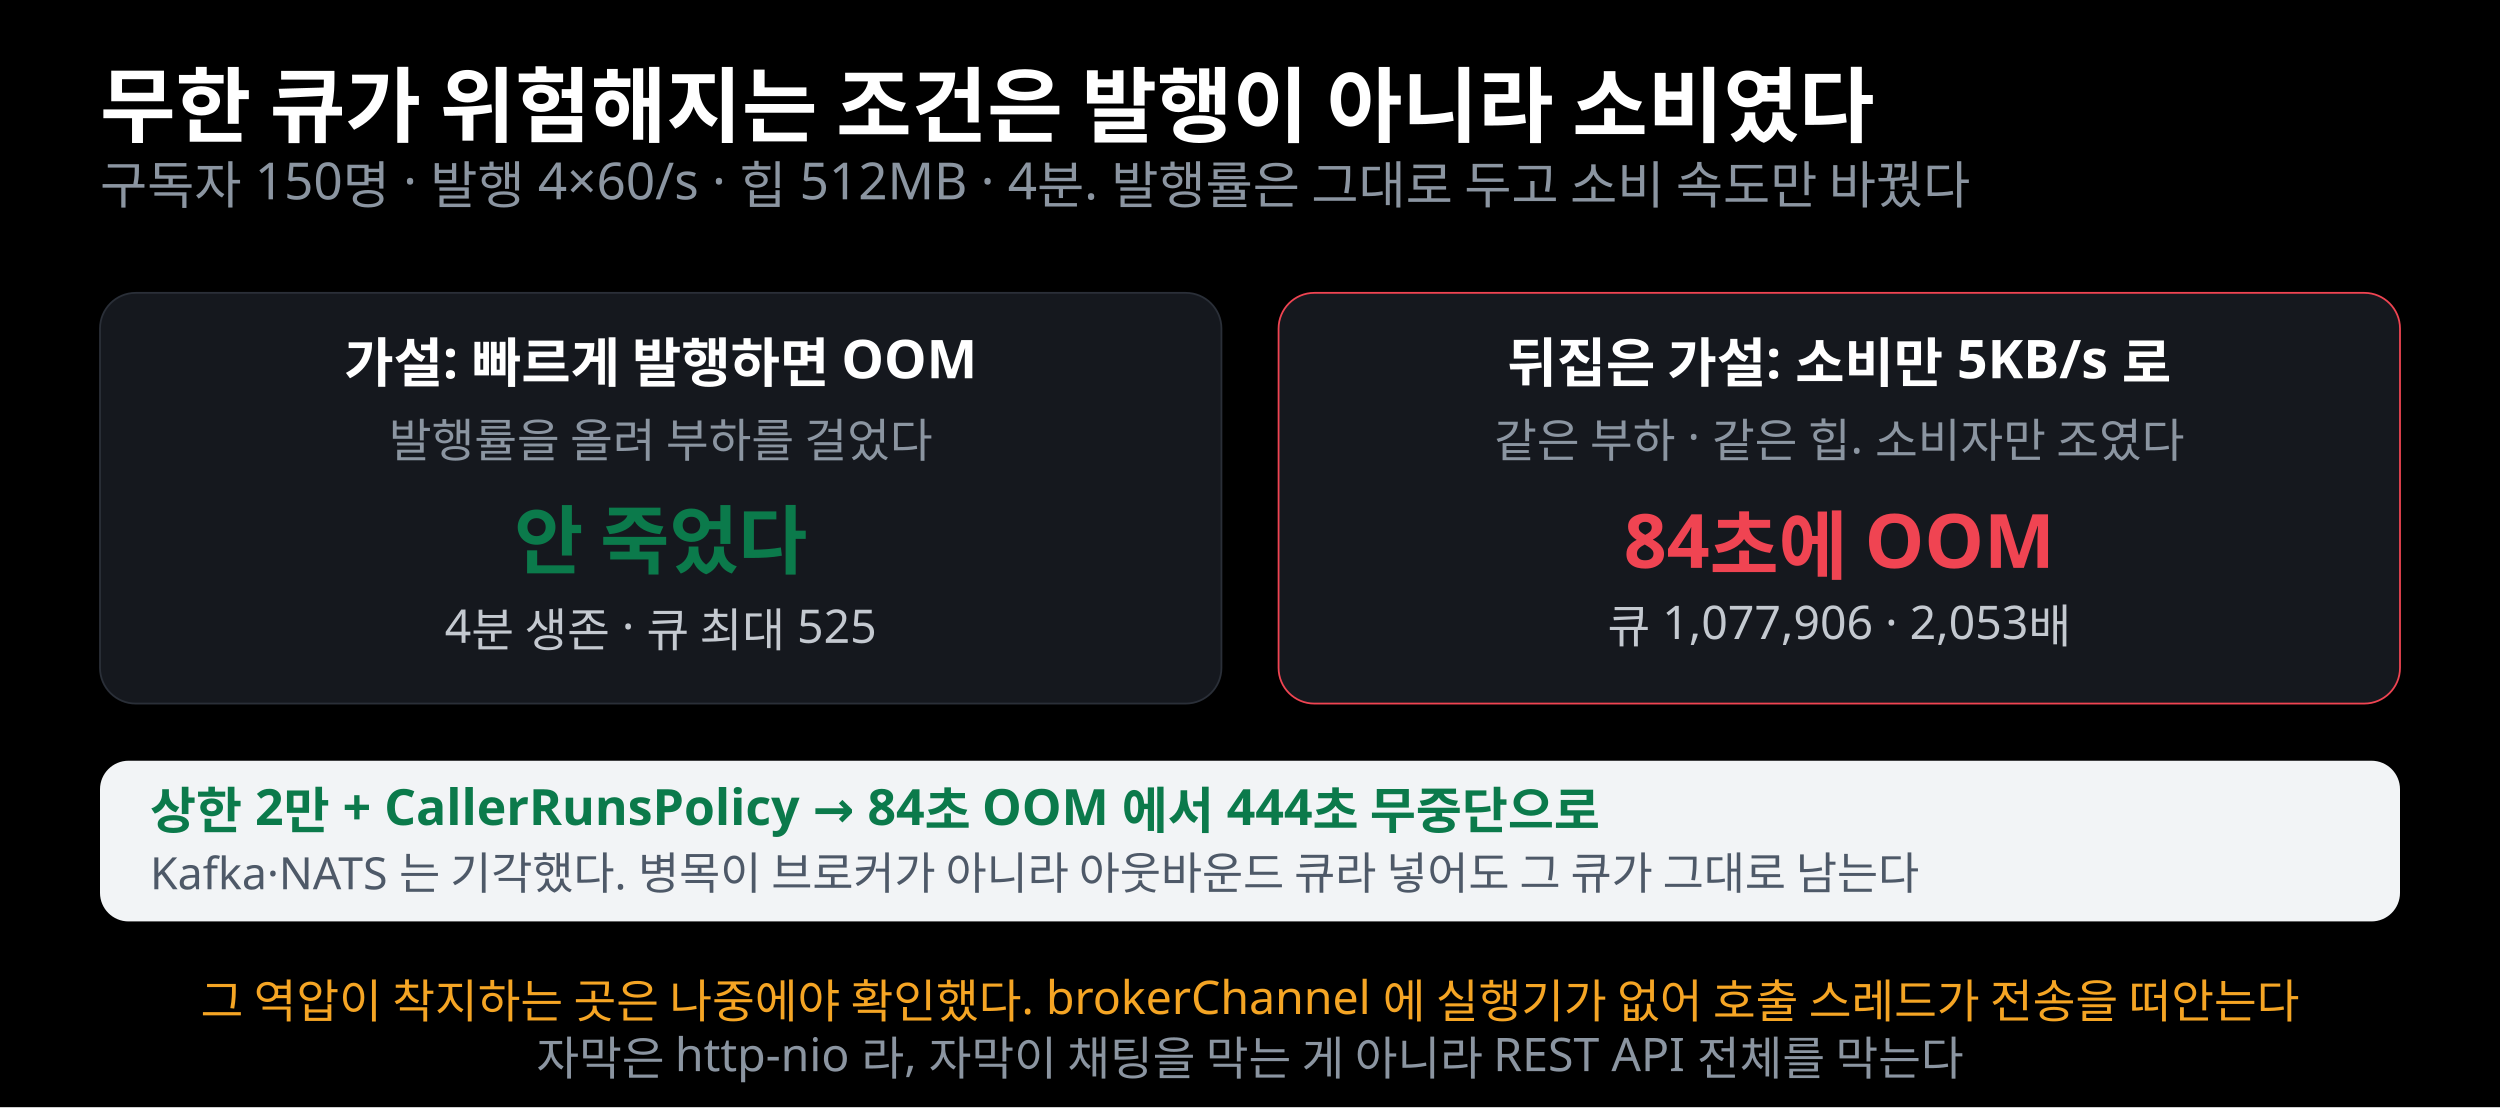
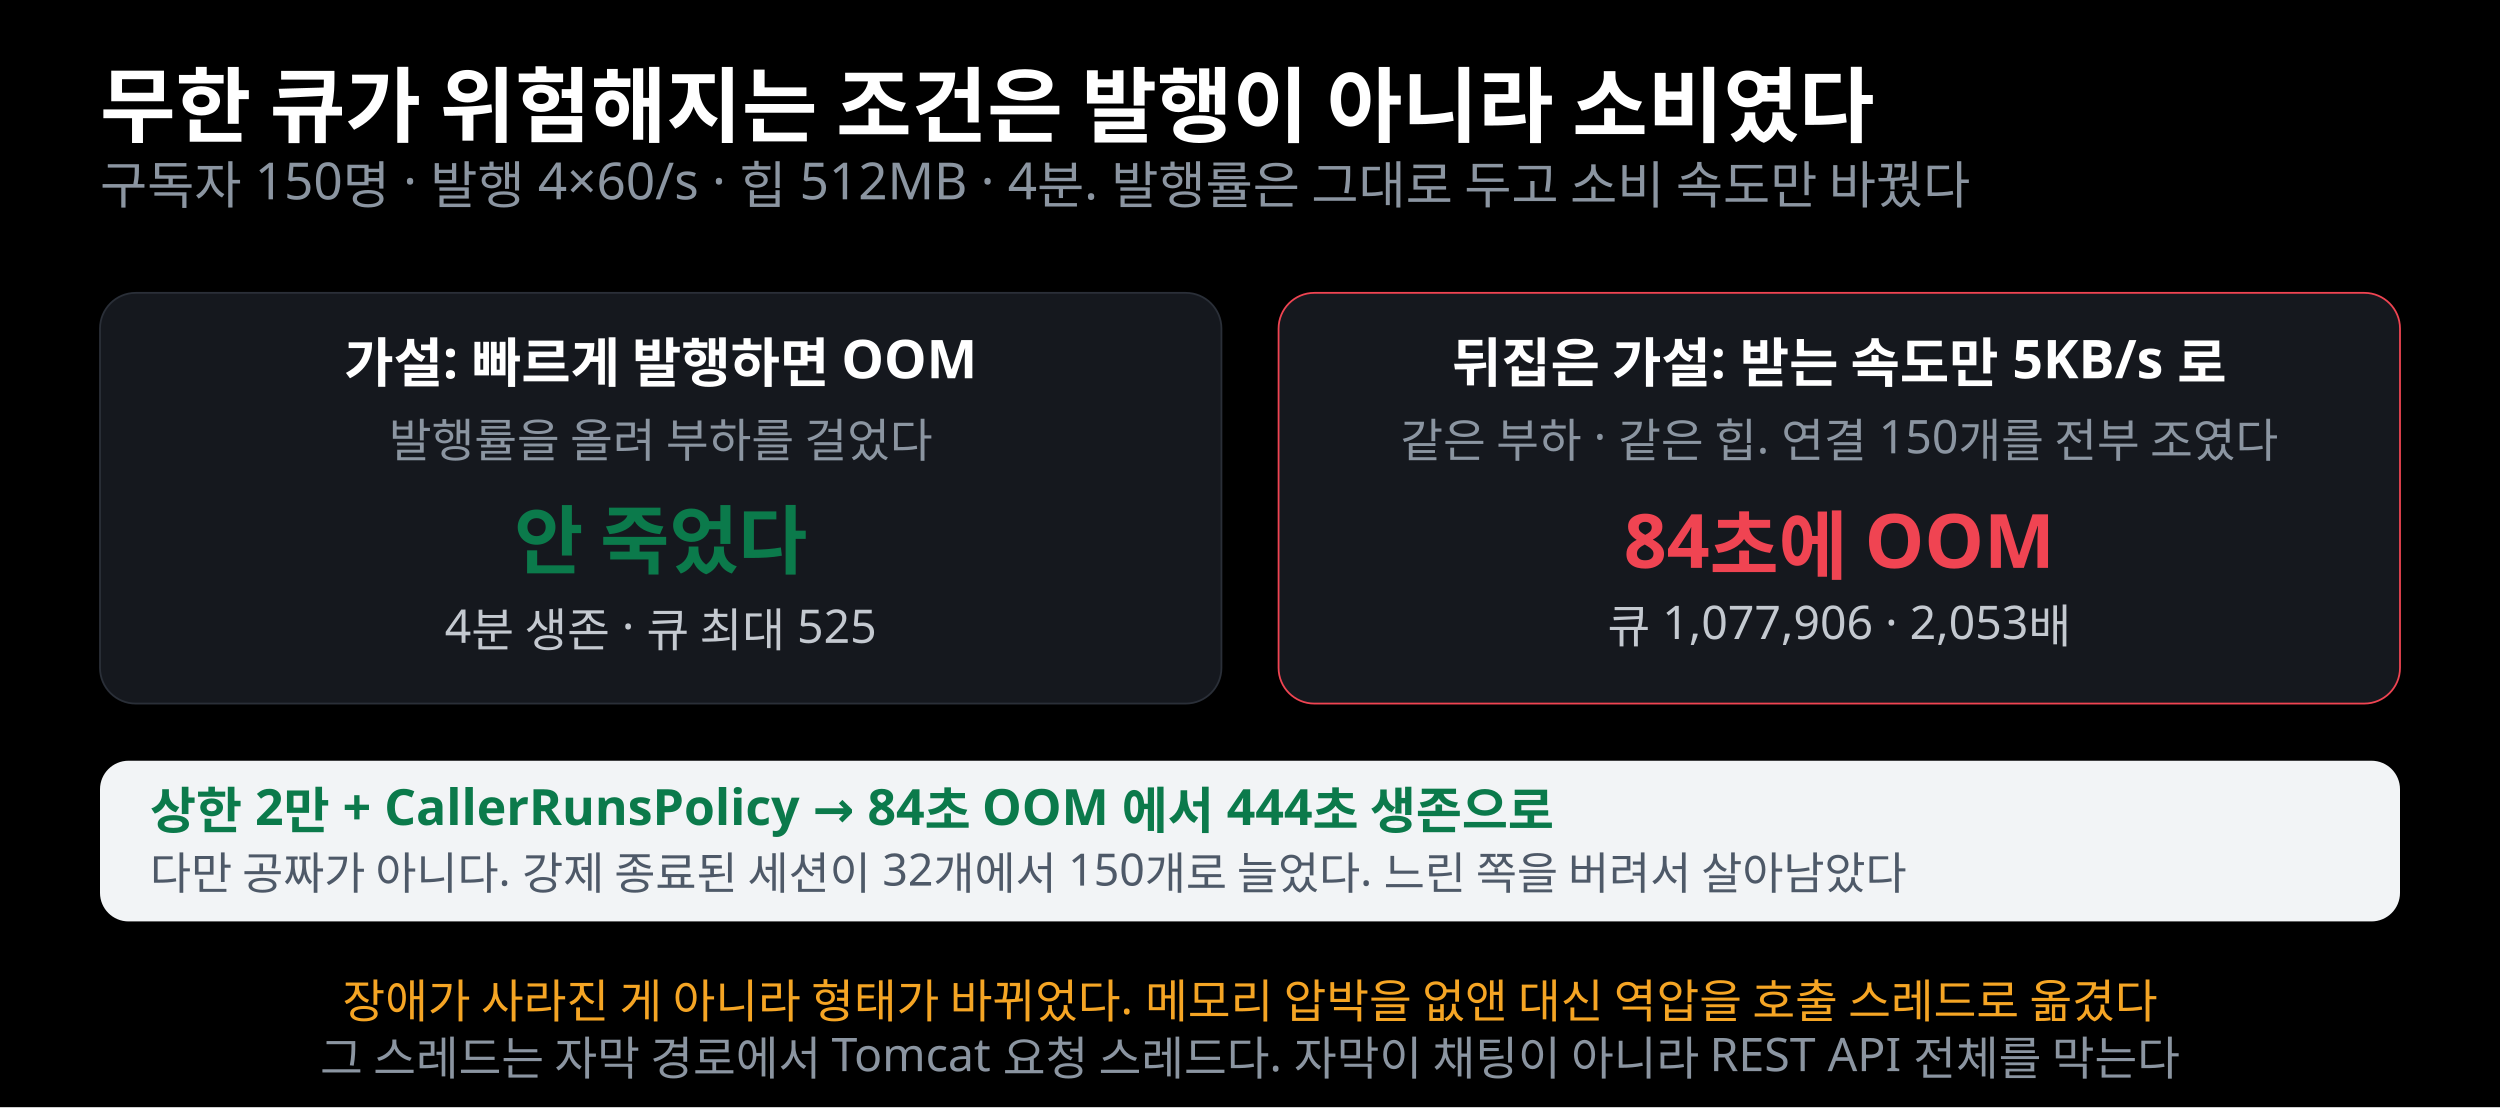
<svg xmlns="http://www.w3.org/2000/svg" width="1400" height="620" viewBox="0 0 1400 620" font-family="Pretendard, 'Apple SD Gothic Neo', sans-serif">
  <rect width="1400" height="620" fill="#000000" />
  <text x="56" y="76" font-size="46" font-weight="800" fill="#FFFFFF">무한 큐가 위험해지는 조건은 발행이 아니라 소비였다</text>
  <text x="56" y="114" font-size="28.7" fill="#8B95A1">구독자 150명 · 발행 4×60/s · 힙 512MB · 4분. 발행률은 그대로 두고 소비 속도만 바꿨다</text>
  <g text-anchor="middle">
    <rect x="56" y="164" width="628" height="230" rx="20" fill="#15181E" stroke="#2A2F38" />
    <text x="370" y="214" font-size="30" font-weight="700" fill="#FFFFFF">가설: 빠르게 발행하면 OOM</text>
    <text x="370" y="256" font-size="26" fill="#8B95A1">발행률을 올려 부하를 걸었다</text>
    <text x="370" y="318" font-size="42" font-weight="800" fill="#0B7A4B">안 죽었다</text>
    <text x="370" y="360" font-size="26" fill="#C4C9D0">4분 생존 · 큐 최대 525</text>
    <rect x="716" y="164" width="628" height="230" rx="20" fill="#15181E" stroke="#F04452" />
-     <text x="1030" y="214" font-size="30" font-weight="700" fill="#FFFFFF">뒤집은 가설: 소비만 5KB/s 로</text>
-     <text x="1030" y="256" font-size="26" fill="#8B95A1">같은 부하 · 같은 힙. 소비자만 조였다</text>
+     <text x="1030" y="214" font-size="30" font-weight="700" fill="#FFFFFF">뒤집은 가설: 받는 속도만 5KB/s 로</text>
+     <text x="1030" y="256" font-size="26" fill="#8B95A1">같은 부하 · 같은 힙. 연결 150개를 전부 조였다</text>
    <text x="1030" y="318" font-size="42" font-weight="800" fill="#F04452">84초에 OOM</text>
    <text x="1030" y="360" font-size="26" fill="#C4C9D0">큐 1,077,906 · 2,053배</text>
  </g>
  <rect x="56" y="426" width="1288" height="90" rx="16" fill="#F2F4F6" />
-   <text x="84" y="464" font-size="28" font-weight="700" fill="#0B7A4B">상한 2만 + CallerRunsPolicy → 84초 OOM 에서 444초 무중단으로</text>
-   <text x="84" y="498" font-size="25" fill="#4E5968">Kafka·NATS 는 기각했다. 병목이 브로커가 아니라 아웃바운드 큐라 넣어도 그 큐가 그대로 남는다</text>
-   <text x="700" y="570" font-size="26" fill="#F5A524" text-anchor="middle">그 역압이 착지하는 곳은 나중에야 확인했다. brokerChannel 에 실행기가 없어 호출 스레드가 전송을 떠안는다</text>
-   <text x="700" y="602" font-size="26" fill="#8B95A1" text-anchor="middle">자막은 http-nio 라, 자막이 채팅을 막는 게 아니라 REST API 전체를 막는다</text>
+   <text x="84" y="464" font-size="28" font-weight="700" fill="#0B7A4B">상한 2만 + CallerRunsPolicy → 84초 OOM 에서 444초 생존으로</text>
+   <text x="84" y="498" font-size="25" fill="#4E5968">다만 공짜가 아니다. 강제 종료된 세션이 32개에서 150개로 늘었다. 느린 쪽을 버려서 살아남았다</text>
+   <text x="700" y="570" font-size="26" fill="#F5A524" text-anchor="middle">장애가 사라진 게 아니라 형태가 바뀌었다. 메모리 압박을 없앤 대신 역압을 호출 스레드로 옮겼다</text>
+   <text x="700" y="602" font-size="26" fill="#8B95A1" text-anchor="middle">그 스레드는 자막 경로에서 Tomcat 요청 스레드다. 자막이 채팅이 아니라 REST API 전체를 막는다</text>
</svg>
